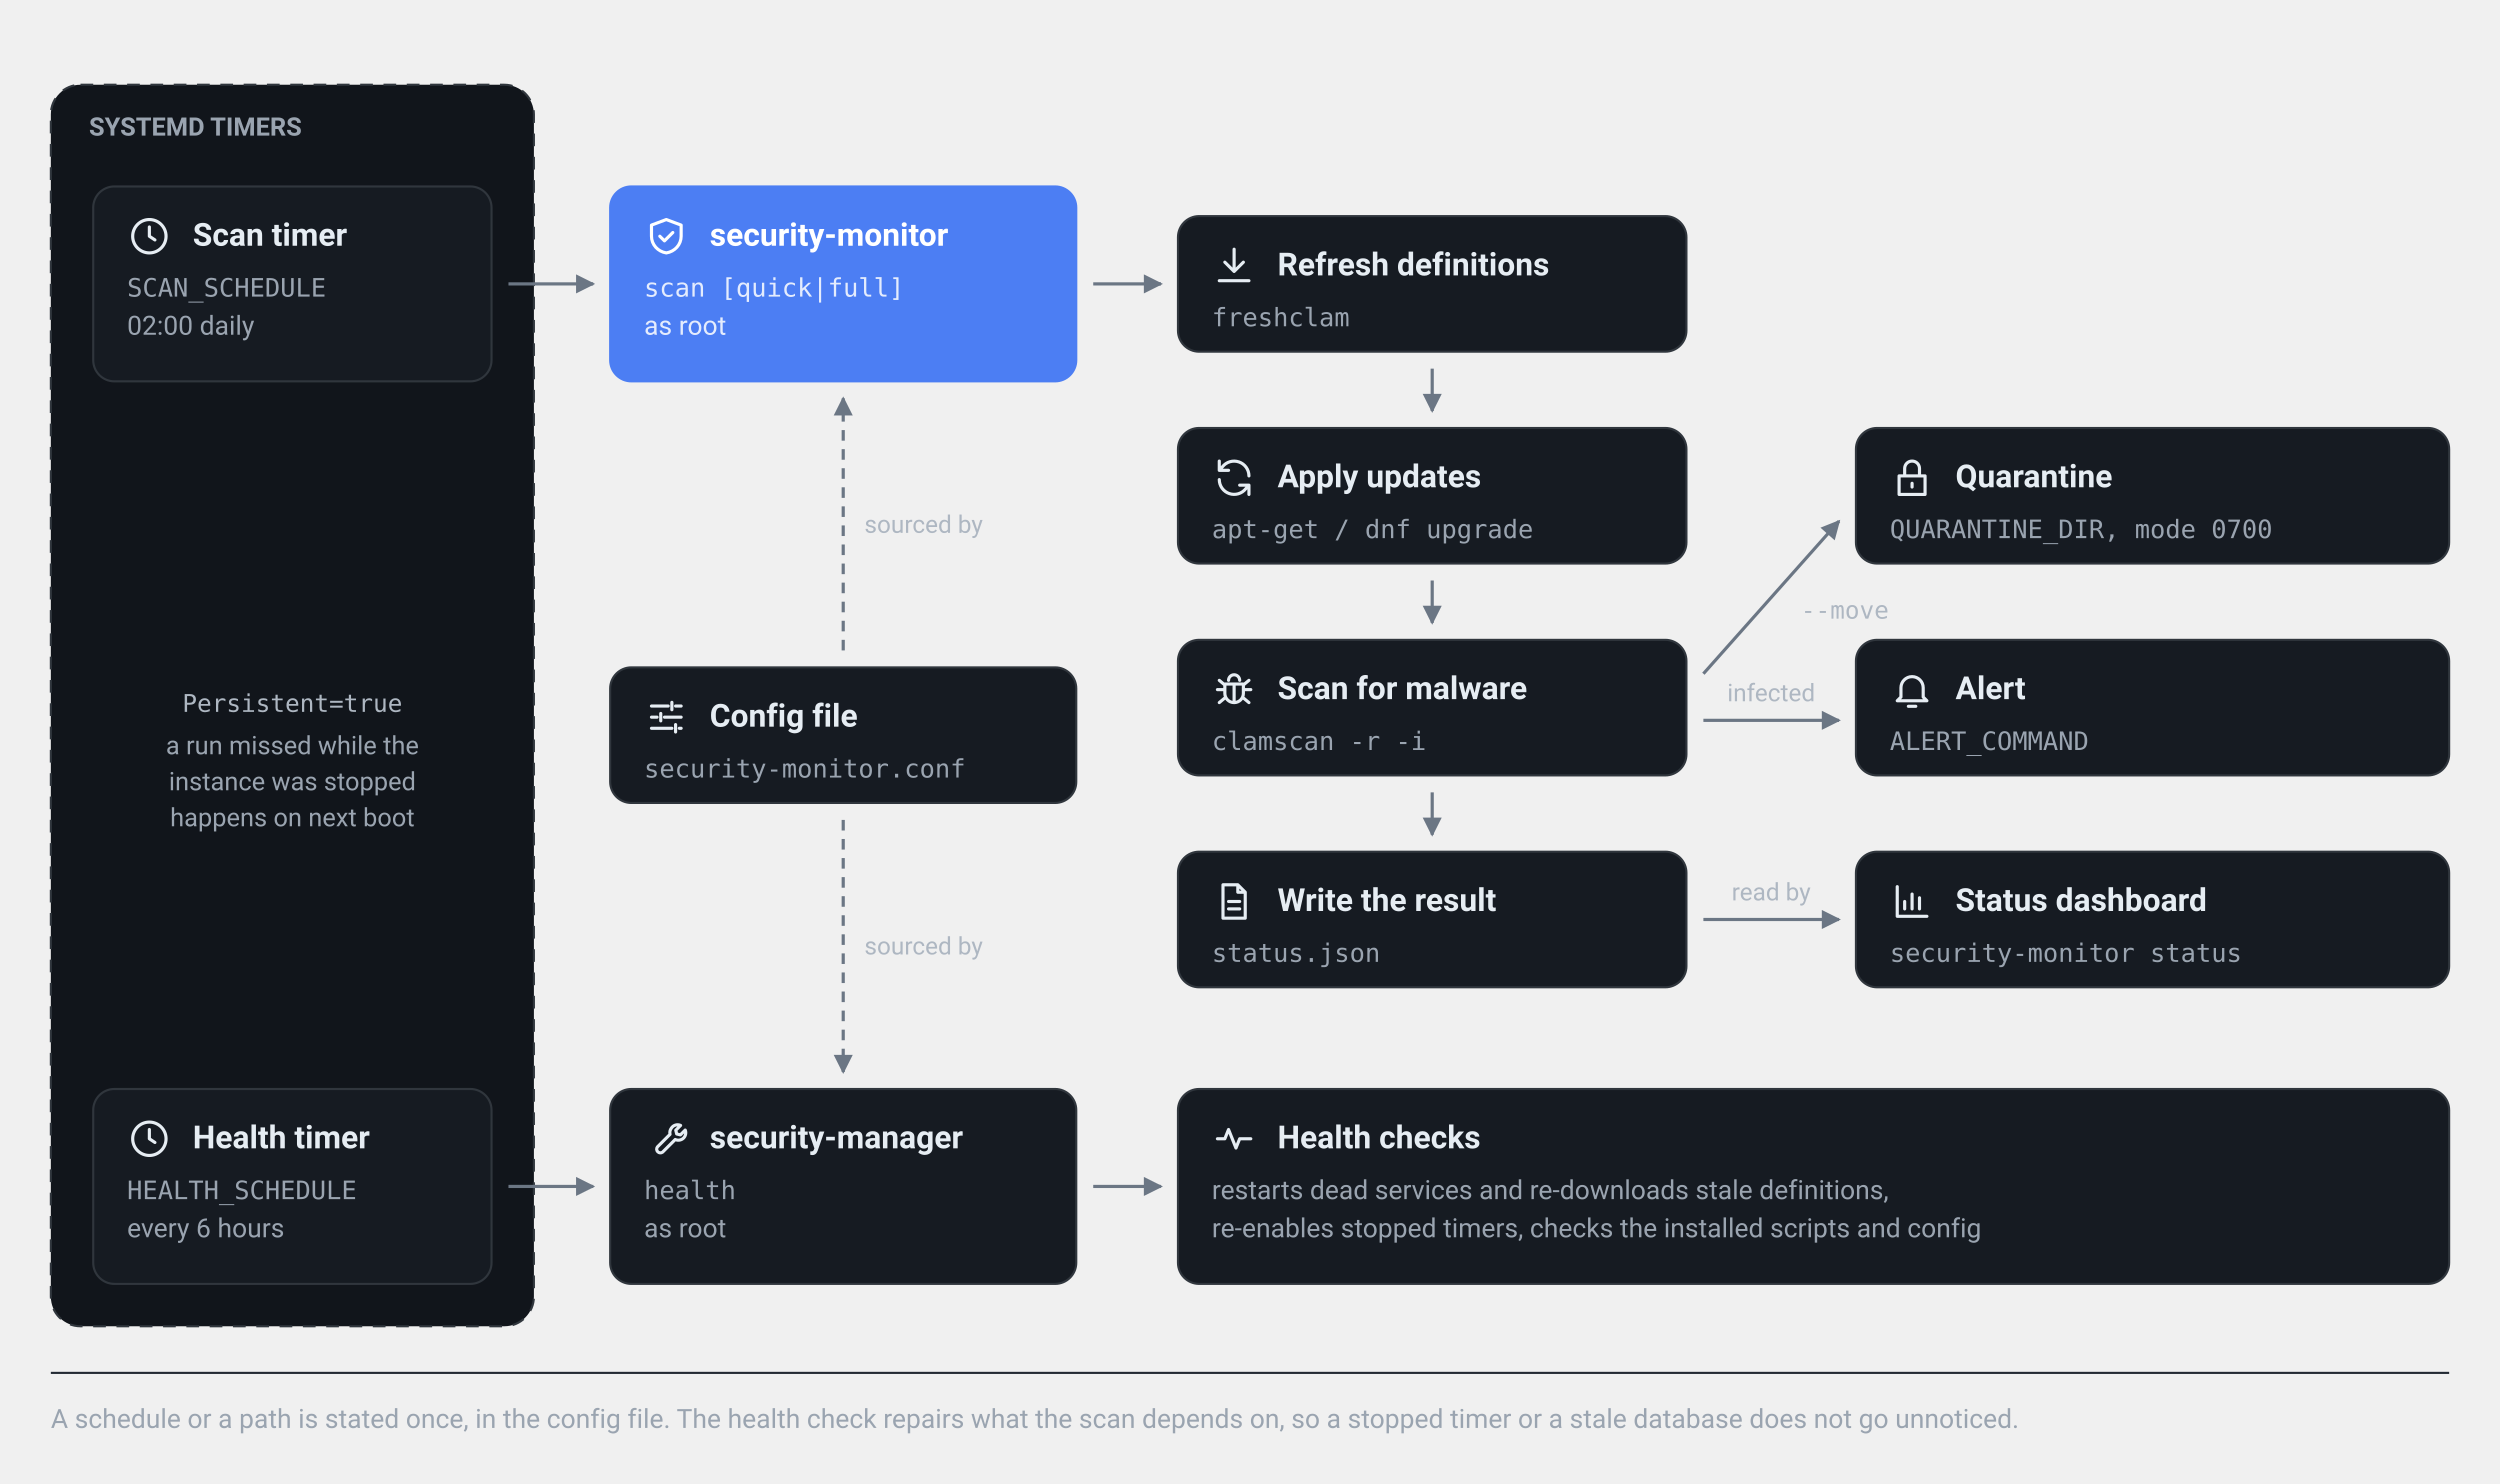
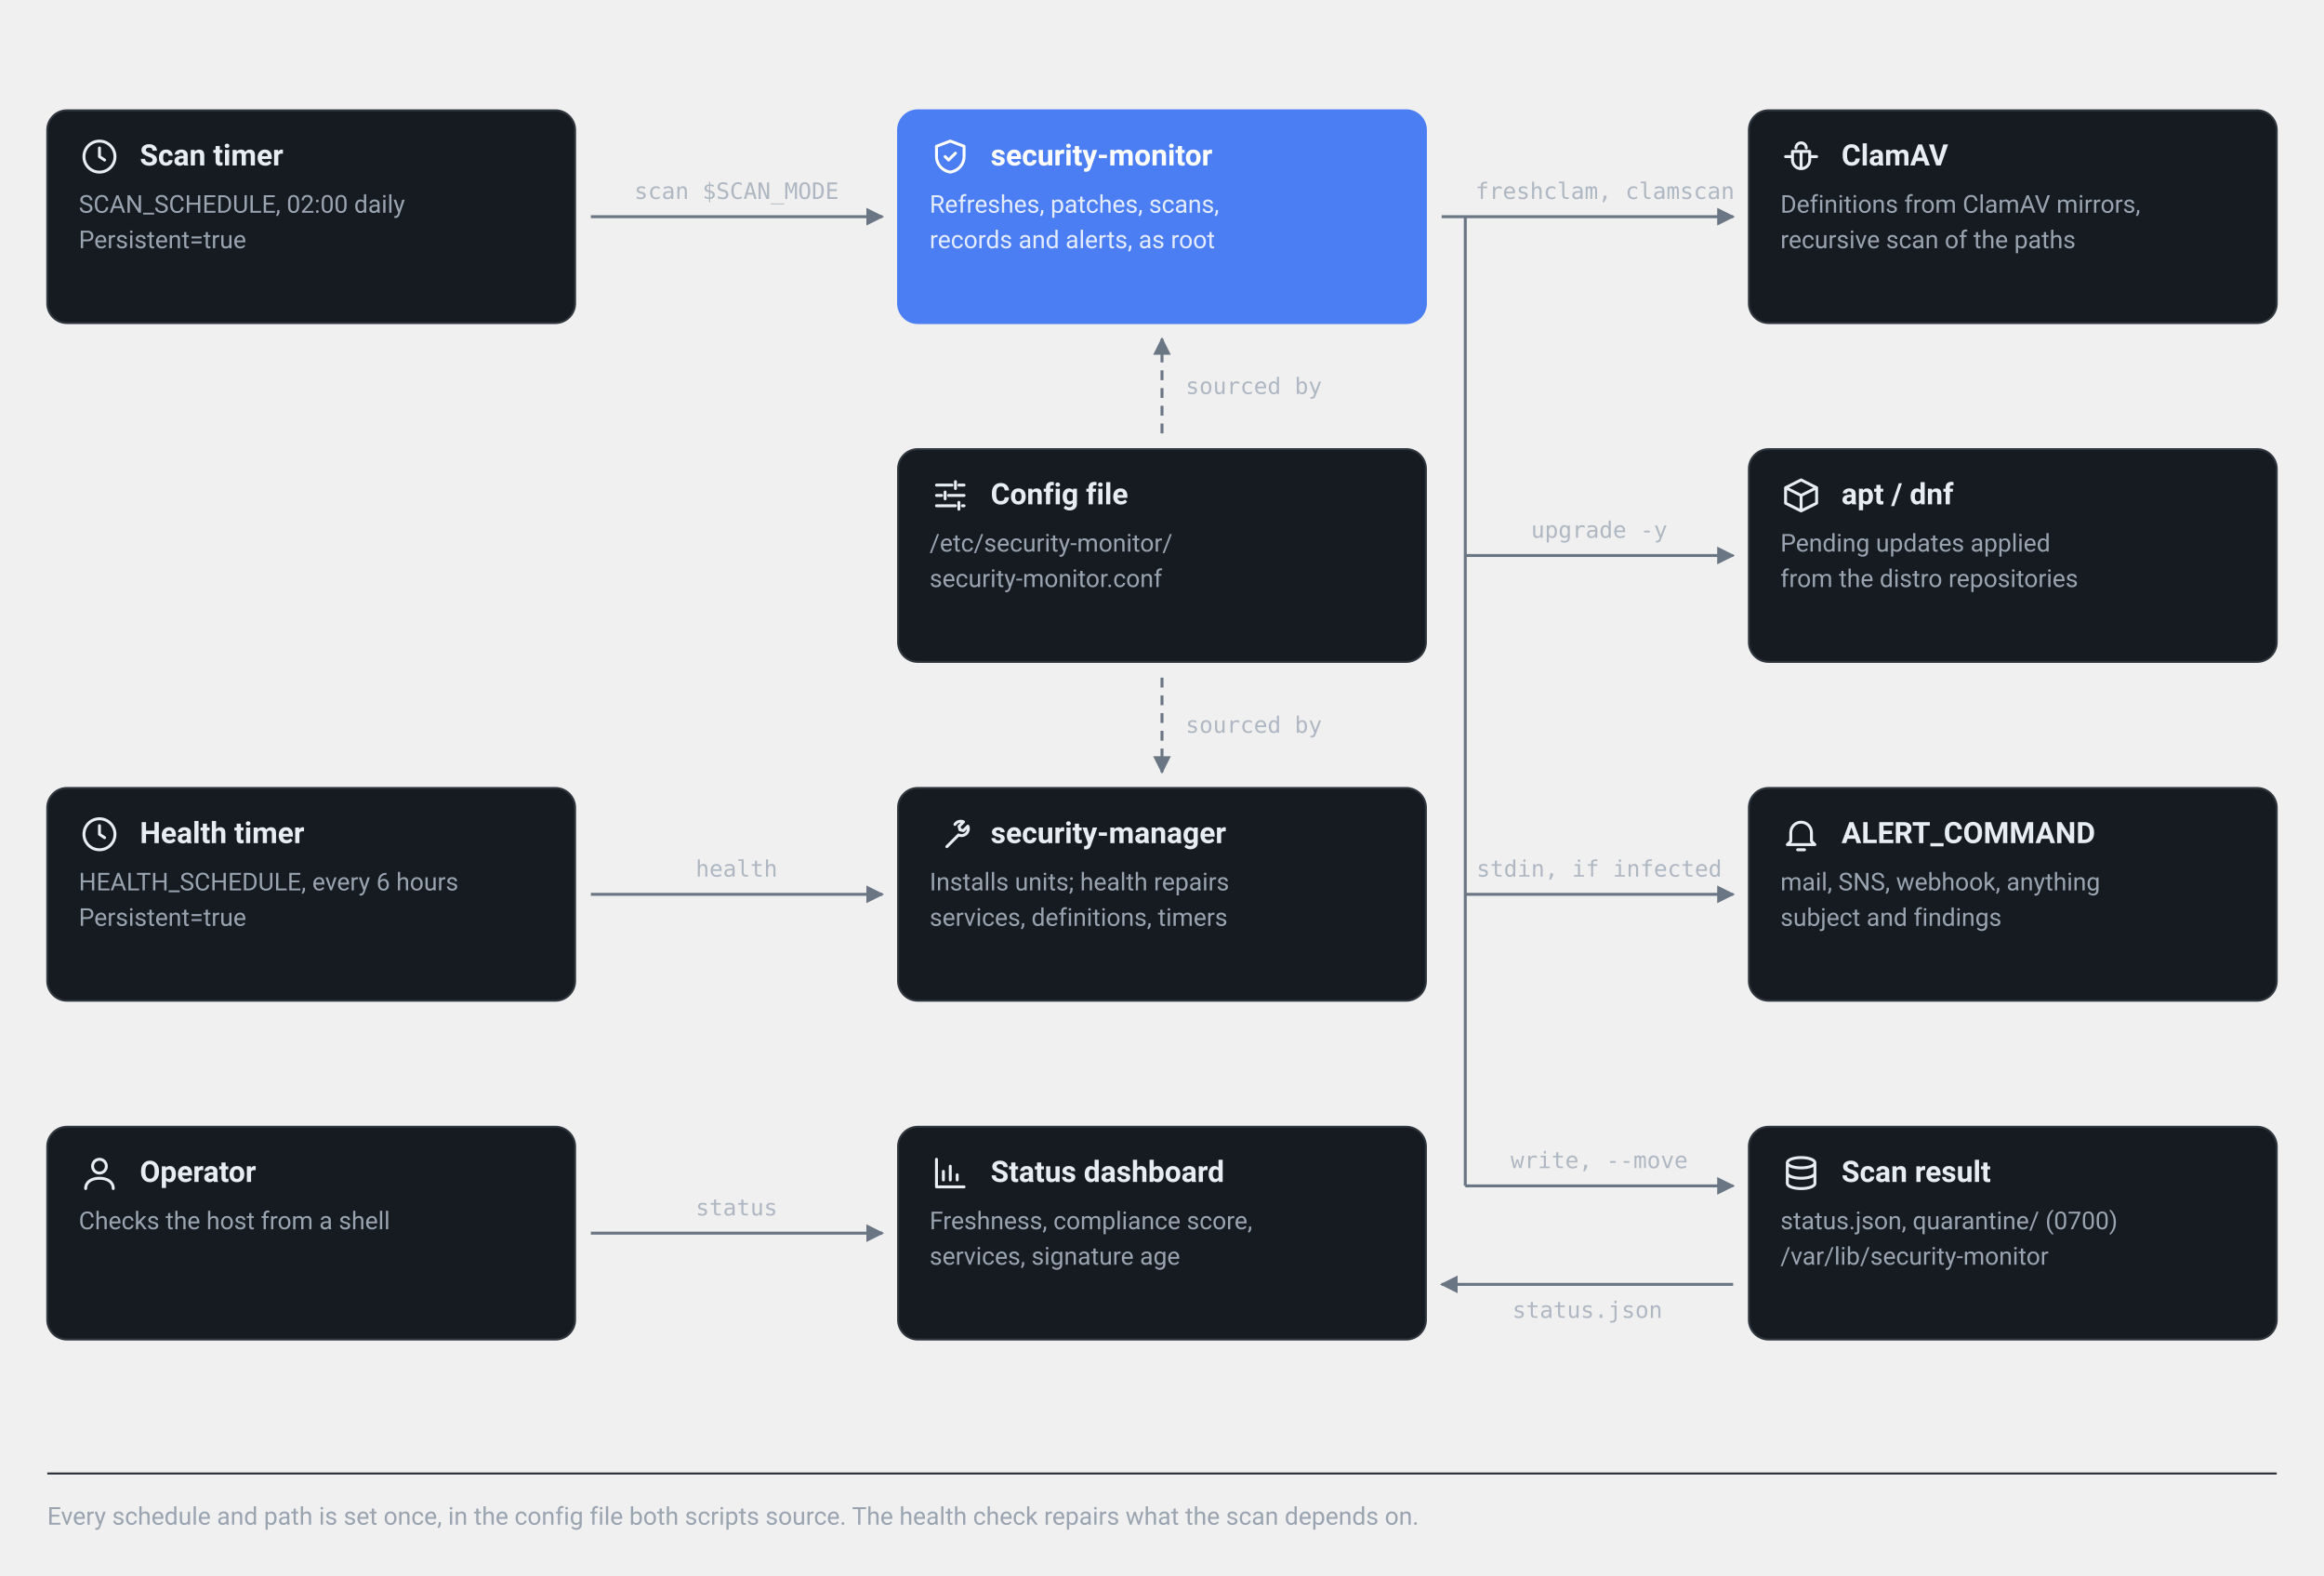
- <svg xmlns="http://www.w3.org/2000/svg" viewBox="0 0 1180 700" width="1180" height="700" role="img" aria-label="The scan timer runs security-monitor, which refreshes definitions, applies updates, scans with clamscan and writes status.json; infected files are quarantined and alerted on, and the status dashboard reads the result. The health timer runs security-manager, which repairs services, definitions and timers. Both scripts source one config file.">
+ <svg xmlns="http://www.w3.org/2000/svg" viewBox="0 0 1180 800" width="1180" height="800" role="img" aria-label="The scan timer runs security-monitor, which refreshes definitions and scans with ClamAV, applies package updates with apt or dnf, writes status.json and quarantines infected files, and pipes findings to ALERT_COMMAND; the status dashboard reads status.json. The health timer runs security-manager, which repairs services, definitions and timers. Both scripts source one config file.">
  <defs>
    <marker id="a" viewBox="0 0 10 10" refX="9" refY="5" markerWidth="6" markerHeight="6" orient="auto-start-reverse">
      <path d="M0 0 10 5 0 10z" fill="#6b7684" />
    </marker>
+     <marker id="b" viewBox="0 0 10 10" refX="1" refY="5" markerWidth="6" markerHeight="6" orient="auto">
+       <path d="M10 0 0 5 10 10z" fill="#6b7684" />
+     </marker>
  </defs>
-   <rect x="24" y="40" width="228" height="586" rx="14" fill="#11151b" stroke="#30363d" stroke-width="1" stroke-dasharray="6 5" />
-   <text x="42.0" y="64.0" font-family="system-ui,-apple-system,'Segoe UI',Roboto,Helvetica,Arial,sans-serif" font-size="12" fill="#9aa4b0" text-anchor="start" font-weight="600">SYSTEMD TIMERS</text>
-   <rect x="44" y="88" width="188" height="92" rx="10" fill="#161b22" stroke="#30363d" stroke-width="1" />
-   <g transform="translate(60.0,101.0) scale(0.875)" fill="none" stroke="#e6edf3" stroke-width="1.7" stroke-linecap="round" stroke-linejoin="round">
+   <rect x="24" y="56" width="268" height="108" rx="10" fill="#161b22" stroke="#30363d" stroke-width="1" />
+   <g transform="translate(40.0,69.0) scale(0.875)" fill="none" stroke="#e6edf3" stroke-width="1.7" stroke-linecap="round" stroke-linejoin="round">
    <path d="M12 3a9 9 0 1 0 0 18 9 9 0 0 0 0-18z M12 7v5l3 2" />
  </g>
-   <text x="91.0" y="116.0" font-family="system-ui,-apple-system,'Segoe UI',Roboto,Helvetica,Arial,sans-serif" font-size="15" fill="#e6edf3" text-anchor="start" font-weight="600">Scan timer</text>
-   <text x="60.0" y="140.0" font-family="ui-monospace,SFMono-Regular,'SF Mono',Menlo,Consolas,monospace" font-size="12" fill="#9aa4b0" text-anchor="start">SCAN_SCHEDULE</text>
-   <text x="60.0" y="158.0" font-family="system-ui,-apple-system,'Segoe UI',Roboto,Helvetica,Arial,sans-serif" font-size="12.5" fill="#9aa4b0" text-anchor="start">02:00 daily</text>
-   <rect x="44" y="514" width="188" height="92" rx="10" fill="#161b22" stroke="#30363d" stroke-width="1" />
-   <g transform="translate(60.0,527.0) scale(0.875)" fill="none" stroke="#e6edf3" stroke-width="1.7" stroke-linecap="round" stroke-linejoin="round">
+   <text x="71.0" y="84.0" font-family="system-ui,-apple-system,'Segoe UI',Roboto,Helvetica,Arial,sans-serif" font-size="15" fill="#e6edf3" text-anchor="start" font-weight="600">Scan timer</text>
+   <text x="40.0" y="108.0" font-family="system-ui,-apple-system,'Segoe UI',Roboto,Helvetica,Arial,sans-serif" font-size="12.5" fill="#9aa4b0" text-anchor="start">SCAN_SCHEDULE, 02:00 daily</text>
+   <text x="40.0" y="126.0" font-family="system-ui,-apple-system,'Segoe UI',Roboto,Helvetica,Arial,sans-serif" font-size="12.5" fill="#9aa4b0" text-anchor="start">Persistent=true</text>
+   <rect x="24" y="400" width="268" height="108" rx="10" fill="#161b22" stroke="#30363d" stroke-width="1" />
+   <g transform="translate(40.0,413.0) scale(0.875)" fill="none" stroke="#e6edf3" stroke-width="1.7" stroke-linecap="round" stroke-linejoin="round">
    <path d="M12 3a9 9 0 1 0 0 18 9 9 0 0 0 0-18z M12 7v5l3 2" />
  </g>
-   <text x="91.0" y="542.0" font-family="system-ui,-apple-system,'Segoe UI',Roboto,Helvetica,Arial,sans-serif" font-size="15" fill="#e6edf3" text-anchor="start" font-weight="600">Health timer</text>
-   <text x="60.0" y="566.0" font-family="ui-monospace,SFMono-Regular,'SF Mono',Menlo,Consolas,monospace" font-size="12" fill="#9aa4b0" text-anchor="start">HEALTH_SCHEDULE</text>
-   <text x="60.0" y="584.0" font-family="system-ui,-apple-system,'Segoe UI',Roboto,Helvetica,Arial,sans-serif" font-size="12.5" fill="#9aa4b0" text-anchor="start">every 6 hours</text>
-   <text x="138.0" y="336.0" font-family="ui-monospace,SFMono-Regular,'SF Mono',Menlo,Consolas,monospace" font-size="11.5" fill="#aeb7c2" text-anchor="middle">Persistent=true</text>
-   <text x="138.0" y="356.0" font-family="system-ui,-apple-system,'Segoe UI',Roboto,Helvetica,Arial,sans-serif" font-size="12" fill="#9aa4b0" text-anchor="middle">a run missed while the</text>
-   <text x="138.0" y="373.0" font-family="system-ui,-apple-system,'Segoe UI',Roboto,Helvetica,Arial,sans-serif" font-size="12" fill="#9aa4b0" text-anchor="middle">instance was stopped</text>
-   <text x="138.0" y="390.0" font-family="system-ui,-apple-system,'Segoe UI',Roboto,Helvetica,Arial,sans-serif" font-size="12" fill="#9aa4b0" text-anchor="middle">happens on next boot</text>
-   <rect x="288" y="88" width="220" height="92" rx="10" fill="#4c7ef3" stroke="#4c7ef3" stroke-width="1" />
-   <g transform="translate(304.0,101.0) scale(0.875)" fill="none" stroke="#ffffff" stroke-width="1.7" stroke-linecap="round" stroke-linejoin="round">
-     <path d="M12 3l8 3v6c0 4.5-3.4 8.3-8 9-4.6-.7-8-4.5-8-9V6z M8.5 12l2.5 2.5 4.5-4.5" />
+   <text x="71.0" y="428.0" font-family="system-ui,-apple-system,'Segoe UI',Roboto,Helvetica,Arial,sans-serif" font-size="15" fill="#e6edf3" text-anchor="start" font-weight="600">Health timer</text>
+   <text x="40.0" y="452.0" font-family="system-ui,-apple-system,'Segoe UI',Roboto,Helvetica,Arial,sans-serif" font-size="12.5" fill="#9aa4b0" text-anchor="start">HEALTH_SCHEDULE, every 6 hours</text>
+   <text x="40.0" y="470.0" font-family="system-ui,-apple-system,'Segoe UI',Roboto,Helvetica,Arial,sans-serif" font-size="12.5" fill="#9aa4b0" text-anchor="start">Persistent=true</text>
+   <rect x="24" y="572" width="268" height="108" rx="10" fill="#161b22" stroke="#30363d" stroke-width="1" />
+   <g transform="translate(40.0,585.0) scale(0.875)" fill="none" stroke="#e6edf3" stroke-width="1.7" stroke-linecap="round" stroke-linejoin="round">
+     <path d="M12 12a4 4 0 1 0 0-8 4 4 0 0 0 0 8z M4 21c0-4 3.6-6 8-6s8 2 8 6" />
  </g>
-   <text x="335.0" y="116.0" font-family="system-ui,-apple-system,'Segoe UI',Roboto,Helvetica,Arial,sans-serif" font-size="15" fill="#ffffff" text-anchor="start" font-weight="600">security-monitor</text>
-   <text x="304.0" y="140.0" font-family="ui-monospace,SFMono-Regular,'SF Mono',Menlo,Consolas,monospace" font-size="12" fill="#ffffff" text-anchor="start" opacity="0.85">scan [quick|full]</text>
-   <text x="304.0" y="158.0" font-family="system-ui,-apple-system,'Segoe UI',Roboto,Helvetica,Arial,sans-serif" font-size="12.5" fill="#ffffff" text-anchor="start" opacity="0.85">as root</text>
-   <rect x="288" y="315" width="220" height="64" rx="10" fill="#161b22" stroke="#30363d" stroke-width="1" />
-   <g transform="translate(304.0,328.0) scale(0.875)" fill="none" stroke="#e6edf3" stroke-width="1.7" stroke-linecap="round" stroke-linejoin="round">
-     <path d="M4 6h9 M17 6h3 M15 4v4 M4 12h3 M11 12h9 M9 10v4 M4 18h11 M19 18h1 M17 16v4" />
+   <text x="71.0" y="600.0" font-family="system-ui,-apple-system,'Segoe UI',Roboto,Helvetica,Arial,sans-serif" font-size="15" fill="#e6edf3" text-anchor="start" font-weight="600">Operator</text>
+   <text x="40.0" y="624.0" font-family="system-ui,-apple-system,'Segoe UI',Roboto,Helvetica,Arial,sans-serif" font-size="12.5" fill="#9aa4b0" text-anchor="start">Checks the host from a shell</text>
+   <rect x="456" y="56" width="268" height="108" rx="10" fill="#4c7ef3" stroke="#4c7ef3" stroke-width="1" />
+   <g transform="translate(472.0,69.0) scale(0.875)" fill="none" stroke="#ffffff" stroke-width="1.7" stroke-linecap="round" stroke-linejoin="round">
+     <path d="M12 3 4 6v6c0 4.5 3.4 8.3 8 9 4.6-.7 8-4.5 8-9V6z M9 12l2 2 4-4" />
  </g>
-   <text x="335.0" y="343.0" font-family="system-ui,-apple-system,'Segoe UI',Roboto,Helvetica,Arial,sans-serif" font-size="15" fill="#e6edf3" text-anchor="start" font-weight="600">Config file</text>
-   <text x="304.0" y="367.0" font-family="ui-monospace,SFMono-Regular,'SF Mono',Menlo,Consolas,monospace" font-size="12" fill="#9aa4b0" text-anchor="start">security-monitor.conf</text>
-   <rect x="288" y="514" width="220" height="92" rx="10" fill="#161b22" stroke="#30363d" stroke-width="1" />
-   <g transform="translate(304.0,527.0) scale(0.875)" fill="none" stroke="#e6edf3" stroke-width="1.7" stroke-linecap="round" stroke-linejoin="round">
-     <path d="M14.7 6.3a4 4 0 0 1 5-1.5l-2.6 2.6.5 2 2 .5 2.6-2.6a4 4 0 0 1-5.4 5.1L10 19.2a2 2 0 0 1-2.8-2.8l6.8-6.8a4 4 0 0 1 .7-3.3z" />
+   <text x="503.0" y="84.0" font-family="system-ui,-apple-system,'Segoe UI',Roboto,Helvetica,Arial,sans-serif" font-size="15" fill="#ffffff" text-anchor="start" font-weight="600">security-monitor</text>
+   <text x="472.0" y="108.0" font-family="system-ui,-apple-system,'Segoe UI',Roboto,Helvetica,Arial,sans-serif" font-size="12.5" fill="#ffffff" text-anchor="start" opacity="0.85">Refreshes, patches, scans,</text>
+   <text x="472.0" y="126.0" font-family="system-ui,-apple-system,'Segoe UI',Roboto,Helvetica,Arial,sans-serif" font-size="12.5" fill="#ffffff" text-anchor="start" opacity="0.85">records and alerts, as root</text>
+   <rect x="456" y="228" width="268" height="108" rx="10" fill="#161b22" stroke="#30363d" stroke-width="1" />
+   <g transform="translate(472.0,241.0) scale(0.875)" fill="none" stroke="#e6edf3" stroke-width="1.7" stroke-linecap="round" stroke-linejoin="round">
+     <path d="M4 6h9 M17 6h3 M4 12h3 M11 12h9 M4 18h11 M19 18h1 M15 4v4 M9 10v4 M17 16v4" />
  </g>
-   <text x="335.0" y="542.0" font-family="system-ui,-apple-system,'Segoe UI',Roboto,Helvetica,Arial,sans-serif" font-size="15" fill="#e6edf3" text-anchor="start" font-weight="600">security-manager</text>
-   <text x="304.0" y="566.0" font-family="ui-monospace,SFMono-Regular,'SF Mono',Menlo,Consolas,monospace" font-size="12" fill="#9aa4b0" text-anchor="start">health</text>
-   <text x="304.0" y="584.0" font-family="system-ui,-apple-system,'Segoe UI',Roboto,Helvetica,Arial,sans-serif" font-size="12.5" fill="#9aa4b0" text-anchor="start">as root</text>
-   <rect x="556" y="102" width="240" height="64" rx="10" fill="#161b22" stroke="#30363d" stroke-width="1" />
-   <g transform="translate(572.0,115.0) scale(0.875)" fill="none" stroke="#e6edf3" stroke-width="1.7" stroke-linecap="round" stroke-linejoin="round">
-     <path d="M12 3v12 M7 10l5 5 5-5 M4 20h16" />
+   <text x="503.0" y="256.0" font-family="system-ui,-apple-system,'Segoe UI',Roboto,Helvetica,Arial,sans-serif" font-size="15" fill="#e6edf3" text-anchor="start" font-weight="600">Config file</text>
+   <text x="472.0" y="280.0" font-family="system-ui,-apple-system,'Segoe UI',Roboto,Helvetica,Arial,sans-serif" font-size="12.5" fill="#9aa4b0" text-anchor="start">/etc/security-monitor/</text>
+   <text x="472.0" y="298.0" font-family="system-ui,-apple-system,'Segoe UI',Roboto,Helvetica,Arial,sans-serif" font-size="12.5" fill="#9aa4b0" text-anchor="start">security-monitor.conf</text>
+   <rect x="456" y="400" width="268" height="108" rx="10" fill="#161b22" stroke="#30363d" stroke-width="1" />
+   <g transform="translate(472.0,413.0) scale(0.875)" fill="none" stroke="#e6edf3" stroke-width="1.7" stroke-linecap="round" stroke-linejoin="round">
+     <path d="M14.7 6.3a4 4 0 0 1 5-1.5l-2.6 2.6.5 2 2 .5 2.6-2.6a4 4 0 0 1-5.4 5.1L10 19.2" />
  </g>
-   <text x="603.0" y="130.0" font-family="system-ui,-apple-system,'Segoe UI',Roboto,Helvetica,Arial,sans-serif" font-size="15" fill="#e6edf3" text-anchor="start" font-weight="600">Refresh definitions</text>
-   <text x="572.0" y="154.0" font-family="ui-monospace,SFMono-Regular,'SF Mono',Menlo,Consolas,monospace" font-size="12" fill="#9aa4b0" text-anchor="start">freshclam</text>
-   <rect x="556" y="202" width="240" height="64" rx="10" fill="#161b22" stroke="#30363d" stroke-width="1" />
-   <g transform="translate(572.0,215.0) scale(0.875)" fill="none" stroke="#e6edf3" stroke-width="1.7" stroke-linecap="round" stroke-linejoin="round">
-     <path d="M20 11a8 8 0 0 0-14.3-4.9L4 8 M4 3v5h5 M4 13a8 8 0 0 0 14.3 4.9L20 16 M20 21v-5h-5" />
+   <text x="503.0" y="428.0" font-family="system-ui,-apple-system,'Segoe UI',Roboto,Helvetica,Arial,sans-serif" font-size="15" fill="#e6edf3" text-anchor="start" font-weight="600">security-manager</text>
+   <text x="472.0" y="452.0" font-family="system-ui,-apple-system,'Segoe UI',Roboto,Helvetica,Arial,sans-serif" font-size="12.5" fill="#9aa4b0" text-anchor="start">Installs units; health repairs</text>
+   <text x="472.0" y="470.0" font-family="system-ui,-apple-system,'Segoe UI',Roboto,Helvetica,Arial,sans-serif" font-size="12.5" fill="#9aa4b0" text-anchor="start">services, definitions, timers</text>
+   <rect x="456" y="572" width="268" height="108" rx="10" fill="#161b22" stroke="#30363d" stroke-width="1" />
+   <g transform="translate(472.0,585.0) scale(0.875)" fill="none" stroke="#e6edf3" stroke-width="1.7" stroke-linecap="round" stroke-linejoin="round">
+     <path d="M4 20V4 M4 20h16 M8 16v-5 M12 16V8 M16 16v-3" />
  </g>
-   <text x="603.0" y="230.0" font-family="system-ui,-apple-system,'Segoe UI',Roboto,Helvetica,Arial,sans-serif" font-size="15" fill="#e6edf3" text-anchor="start" font-weight="600">Apply updates</text>
-   <text x="572.0" y="254.0" font-family="ui-monospace,SFMono-Regular,'SF Mono',Menlo,Consolas,monospace" font-size="12" fill="#9aa4b0" text-anchor="start">apt-get / dnf upgrade</text>
-   <rect x="556" y="302" width="240" height="64" rx="10" fill="#161b22" stroke="#30363d" stroke-width="1" />
-   <g transform="translate(572.0,315.0) scale(0.875)" fill="none" stroke="#e6edf3" stroke-width="1.7" stroke-linecap="round" stroke-linejoin="round">
-     <path d="M9 7a3 3 0 0 1 6 0 M7 9h10v5a5 5 0 0 1-10 0z M12 9v10 M3 12h4 M17 12h4 M4 7l3 2.5 M20 7l-3 2.5 M4 19l3-2.5 M20 19l-3-2.5" />
+   <text x="503.0" y="600.0" font-family="system-ui,-apple-system,'Segoe UI',Roboto,Helvetica,Arial,sans-serif" font-size="15" fill="#e6edf3" text-anchor="start" font-weight="600">Status dashboard</text>
+   <text x="472.0" y="624.0" font-family="system-ui,-apple-system,'Segoe UI',Roboto,Helvetica,Arial,sans-serif" font-size="12.5" fill="#9aa4b0" text-anchor="start">Freshness, compliance score,</text>
+   <text x="472.0" y="642.0" font-family="system-ui,-apple-system,'Segoe UI',Roboto,Helvetica,Arial,sans-serif" font-size="12.5" fill="#9aa4b0" text-anchor="start">services, signature age</text>
+   <rect x="888" y="56" width="268" height="108" rx="10" fill="#161b22" stroke="#30363d" stroke-width="1" />
+   <g transform="translate(904.0,69.0) scale(0.875)" fill="none" stroke="#e6edf3" stroke-width="1.7" stroke-linecap="round" stroke-linejoin="round">
+     <path d="M9 7a3 3 0 0 1 6 0 M7 9h10v5a5 5 0 0 1-10 0z M12 9v10 M3 12h4 M17 12h4" />
  </g>
-   <text x="603.0" y="330.0" font-family="system-ui,-apple-system,'Segoe UI',Roboto,Helvetica,Arial,sans-serif" font-size="15" fill="#e6edf3" text-anchor="start" font-weight="600">Scan for malware</text>
-   <text x="572.0" y="354.0" font-family="ui-monospace,SFMono-Regular,'SF Mono',Menlo,Consolas,monospace" font-size="12" fill="#9aa4b0" text-anchor="start">clamscan -r -i</text>
-   <rect x="556" y="402" width="240" height="64" rx="10" fill="#161b22" stroke="#30363d" stroke-width="1" />
-   <g transform="translate(572.0,415.0) scale(0.875)" fill="none" stroke="#e6edf3" stroke-width="1.7" stroke-linecap="round" stroke-linejoin="round">
-     <path d="M6 3h8l4 4v14H6z M14 3v4h4 M9 12h6 M9 16h6" />
+   <text x="935.0" y="84.0" font-family="system-ui,-apple-system,'Segoe UI',Roboto,Helvetica,Arial,sans-serif" font-size="15" fill="#e6edf3" text-anchor="start" font-weight="600">ClamAV</text>
+   <text x="904.0" y="108.0" font-family="system-ui,-apple-system,'Segoe UI',Roboto,Helvetica,Arial,sans-serif" font-size="12.5" fill="#9aa4b0" text-anchor="start">Definitions from ClamAV mirrors,</text>
+   <text x="904.0" y="126.0" font-family="system-ui,-apple-system,'Segoe UI',Roboto,Helvetica,Arial,sans-serif" font-size="12.5" fill="#9aa4b0" text-anchor="start">recursive scan of the paths</text>
+   <rect x="888" y="228" width="268" height="108" rx="10" fill="#161b22" stroke="#30363d" stroke-width="1" />
+   <g transform="translate(904.0,241.0) scale(0.875)" fill="none" stroke="#e6edf3" stroke-width="1.7" stroke-linecap="round" stroke-linejoin="round">
+     <path d="M12 3 3 7.5v9L12 21l9-4.5v-9z M3 7.5 12 12l9-4.5 M12 12v9" />
  </g>
-   <text x="603.0" y="430.0" font-family="system-ui,-apple-system,'Segoe UI',Roboto,Helvetica,Arial,sans-serif" font-size="15" fill="#e6edf3" text-anchor="start" font-weight="600">Write the result</text>
-   <text x="572.0" y="454.0" font-family="ui-monospace,SFMono-Regular,'SF Mono',Menlo,Consolas,monospace" font-size="12" fill="#9aa4b0" text-anchor="start">status.json</text>
-   <rect x="876" y="202" width="280" height="64" rx="10" fill="#161b22" stroke="#30363d" stroke-width="1" />
-   <g transform="translate(892.0,215.0) scale(0.875)" fill="none" stroke="#e6edf3" stroke-width="1.7" stroke-linecap="round" stroke-linejoin="round">
-     <path d="M5 11h14v10H5z M8 11V7a4 4 0 0 1 8 0v4 M12 15v2" />
+   <text x="935.0" y="256.0" font-family="system-ui,-apple-system,'Segoe UI',Roboto,Helvetica,Arial,sans-serif" font-size="15" fill="#e6edf3" text-anchor="start" font-weight="600">apt / dnf</text>
+   <text x="904.0" y="280.0" font-family="system-ui,-apple-system,'Segoe UI',Roboto,Helvetica,Arial,sans-serif" font-size="12.5" fill="#9aa4b0" text-anchor="start">Pending updates applied</text>
+   <text x="904.0" y="298.0" font-family="system-ui,-apple-system,'Segoe UI',Roboto,Helvetica,Arial,sans-serif" font-size="12.5" fill="#9aa4b0" text-anchor="start">from the distro repositories</text>
+   <rect x="888" y="400" width="268" height="108" rx="10" fill="#161b22" stroke="#30363d" stroke-width="1" />
+   <g transform="translate(904.0,413.0) scale(0.875)" fill="none" stroke="#e6edf3" stroke-width="1.7" stroke-linecap="round" stroke-linejoin="round">
+     <path d="M6 16V11a6 6 0 1 1 12 0v5l2 2H4z M10 21h4" />
  </g>
-   <text x="923.0" y="230.0" font-family="system-ui,-apple-system,'Segoe UI',Roboto,Helvetica,Arial,sans-serif" font-size="15" fill="#e6edf3" text-anchor="start" font-weight="600">Quarantine</text>
-   <text x="892.0" y="254.0" font-family="ui-monospace,SFMono-Regular,'SF Mono',Menlo,Consolas,monospace" font-size="12" fill="#9aa4b0" text-anchor="start">QUARANTINE_DIR, mode 0700</text>
-   <rect x="876" y="302" width="280" height="64" rx="10" fill="#161b22" stroke="#30363d" stroke-width="1" />
-   <g transform="translate(892.0,315.0) scale(0.875)" fill="none" stroke="#e6edf3" stroke-width="1.7" stroke-linecap="round" stroke-linejoin="round">
-     <path d="M6 16v-5a6 6 0 0 1 12 0v5l2 2H4z M10 21h4" />
+   <text x="935.0" y="428.0" font-family="system-ui,-apple-system,'Segoe UI',Roboto,Helvetica,Arial,sans-serif" font-size="15" fill="#e6edf3" text-anchor="start" font-weight="600">ALERT_COMMAND</text>
+   <text x="904.0" y="452.0" font-family="system-ui,-apple-system,'Segoe UI',Roboto,Helvetica,Arial,sans-serif" font-size="12.5" fill="#9aa4b0" text-anchor="start">mail, SNS, webhook, anything</text>
+   <text x="904.0" y="470.0" font-family="system-ui,-apple-system,'Segoe UI',Roboto,Helvetica,Arial,sans-serif" font-size="12.5" fill="#9aa4b0" text-anchor="start">subject and findings</text>
+   <rect x="888" y="572" width="268" height="108" rx="10" fill="#161b22" stroke="#30363d" stroke-width="1" />
+   <g transform="translate(904.0,585.0) scale(0.875)" fill="none" stroke="#e6edf3" stroke-width="1.7" stroke-linecap="round" stroke-linejoin="round">
+     <path d="M4 6c0-1.7 3.6-3 8-3s8 1.3 8 3-3.6 3-8 3-8-1.3-8-3z M4 6v12c0 1.7 3.6 3 8 3s8-1.3 8-3V6 M4 12c0 1.7 3.6 3 8 3s8-1.3 8-3" />
  </g>
-   <text x="923.0" y="330.0" font-family="system-ui,-apple-system,'Segoe UI',Roboto,Helvetica,Arial,sans-serif" font-size="15" fill="#e6edf3" text-anchor="start" font-weight="600">Alert</text>
-   <text x="892.0" y="354.0" font-family="ui-monospace,SFMono-Regular,'SF Mono',Menlo,Consolas,monospace" font-size="12" fill="#9aa4b0" text-anchor="start">ALERT_COMMAND</text>
-   <rect x="876" y="402" width="280" height="64" rx="10" fill="#161b22" stroke="#30363d" stroke-width="1" />
-   <g transform="translate(892.0,415.0) scale(0.875)" fill="none" stroke="#e6edf3" stroke-width="1.7" stroke-linecap="round" stroke-linejoin="round">
-     <path d="M4 4v16h16 M8 16v-4 M12 16V8 M16 16v-6" />
-   </g>
-   <text x="923.0" y="430.0" font-family="system-ui,-apple-system,'Segoe UI',Roboto,Helvetica,Arial,sans-serif" font-size="15" fill="#e6edf3" text-anchor="start" font-weight="600">Status dashboard</text>
-   <text x="892.0" y="454.0" font-family="ui-monospace,SFMono-Regular,'SF Mono',Menlo,Consolas,monospace" font-size="12" fill="#9aa4b0" text-anchor="start">security-monitor status</text>
-   <rect x="556" y="514" width="600" height="92" rx="10" fill="#161b22" stroke="#30363d" stroke-width="1" />
-   <g transform="translate(572.0,527.0) scale(0.875)" fill="none" stroke="#e6edf3" stroke-width="1.7" stroke-linecap="round" stroke-linejoin="round">
-     <path d="M3 12h4l2-5 4 10 2-5h6" />
-   </g>
-   <text x="603.0" y="542.0" font-family="system-ui,-apple-system,'Segoe UI',Roboto,Helvetica,Arial,sans-serif" font-size="15" fill="#e6edf3" text-anchor="start" font-weight="600">Health checks</text>
-   <text x="572.0" y="566.0" font-family="system-ui,-apple-system,'Segoe UI',Roboto,Helvetica,Arial,sans-serif" font-size="12.5" fill="#9aa4b0" text-anchor="start">restarts dead services and re-downloads stale definitions,</text>
-   <text x="572.0" y="584.0" font-family="system-ui,-apple-system,'Segoe UI',Roboto,Helvetica,Arial,sans-serif" font-size="12.5" fill="#9aa4b0" text-anchor="start">re-enables stopped timers, checks the installed scripts and config</text>
-   <polyline points="240,134.0 280,134.0" fill="none" stroke="#6b7684" stroke-width="1.5" marker-end="url(#a)" />
-   <polyline points="240,560.0 280,560.0" fill="none" stroke="#6b7684" stroke-width="1.5" marker-end="url(#a)" />
-   <polyline points="516,134.0 548,134.0" fill="none" stroke="#6b7684" stroke-width="1.5" marker-end="url(#a)" />
-   <polyline points="516,560.0 548,560.0" fill="none" stroke="#6b7684" stroke-width="1.5" marker-end="url(#a)" />
-   <polyline points="676.0,174 676.0,194" fill="none" stroke="#6b7684" stroke-width="1.5" marker-end="url(#a)" />
-   <polyline points="676.0,274 676.0,294" fill="none" stroke="#6b7684" stroke-width="1.5" marker-end="url(#a)" />
-   <polyline points="676.0,374 676.0,394" fill="none" stroke="#6b7684" stroke-width="1.5" marker-end="url(#a)" />
-   <polyline points="804,318 868,246" fill="none" stroke="#6b7684" stroke-width="1.5" marker-end="url(#a)" />
-   <text x="850.0" y="292.0" font-family="ui-monospace,SFMono-Regular,'SF Mono',Menlo,Consolas,monospace" font-size="11.5" fill="#aeb7c2" text-anchor="start">--move</text>
-   <polyline points="804,340.0 868,340.0" fill="none" stroke="#6b7684" stroke-width="1.5" marker-end="url(#a)" />
-   <text x="836.0" y="331.0" font-family="system-ui,-apple-system,'Segoe UI',Roboto,Helvetica,Arial,sans-serif" font-size="11.5" fill="#aeb7c2" text-anchor="middle">infected</text>
-   <polyline points="804,434.0 868,434.0" fill="none" stroke="#6b7684" stroke-width="1.5" marker-end="url(#a)" />
-   <text x="836.0" y="425.0" font-family="system-ui,-apple-system,'Segoe UI',Roboto,Helvetica,Arial,sans-serif" font-size="11.5" fill="#aeb7c2" text-anchor="middle">read by</text>
-   <polyline points="398.0,307 398.0,188" fill="none" stroke="#6b7684" stroke-width="1.5" stroke-dasharray="5 4" marker-end="url(#a)" />
-   <polyline points="398.0,387 398.0,506" fill="none" stroke="#6b7684" stroke-width="1.5" stroke-dasharray="5 4" marker-end="url(#a)" />
-   <text x="408.0" y="251.5" font-family="system-ui,-apple-system,'Segoe UI',Roboto,Helvetica,Arial,sans-serif" font-size="11.5" fill="#aeb7c2" text-anchor="start">sourced by</text>
-   <text x="408.0" y="450.5" font-family="system-ui,-apple-system,'Segoe UI',Roboto,Helvetica,Arial,sans-serif" font-size="11.5" fill="#aeb7c2" text-anchor="start">sourced by</text>
-   <line x1="24" y1="648" x2="1156" y2="648" stroke="#232a33" stroke-width="1" />
-   <text x="24.0" y="674.0" font-family="system-ui,-apple-system,'Segoe UI',Roboto,Helvetica,Arial,sans-serif" font-size="12.5" fill="#9aa4b0" text-anchor="start">A schedule or a path is stated once, in the config file. The health check repairs what the scan depends on, so a stopped timer or a stale database does not go unnoticed.</text>
+   <text x="935.0" y="600.0" font-family="system-ui,-apple-system,'Segoe UI',Roboto,Helvetica,Arial,sans-serif" font-size="15" fill="#e6edf3" text-anchor="start" font-weight="600">Scan result</text>
+   <text x="904.0" y="624.0" font-family="system-ui,-apple-system,'Segoe UI',Roboto,Helvetica,Arial,sans-serif" font-size="12.5" fill="#9aa4b0" text-anchor="start">status.json, quarantine/ (0700)</text>
+   <text x="904.0" y="642.0" font-family="system-ui,-apple-system,'Segoe UI',Roboto,Helvetica,Arial,sans-serif" font-size="12.5" fill="#9aa4b0" text-anchor="start">/var/lib/security-monitor</text>
+   <polyline points="300,110.0 448,110.0" fill="none" stroke="#6b7684" stroke-width="1.5" marker-end="url(#a)" />
+   <text x="374.0" y="101.0" font-family="ui-monospace,SFMono-Regular,'SF Mono',Menlo,Consolas,monospace" font-size="11.5" fill="#aeb7c2" text-anchor="middle">scan $SCAN_MODE</text>
+   <polyline points="300,454.0 448,454.0" fill="none" stroke="#6b7684" stroke-width="1.5" marker-end="url(#a)" />
+   <text x="374.0" y="445.0" font-family="ui-monospace,SFMono-Regular,'SF Mono',Menlo,Consolas,monospace" font-size="11.5" fill="#aeb7c2" text-anchor="middle">health</text>
+   <polyline points="732,110.0 880,110.0" fill="none" stroke="#6b7684" stroke-width="1.5" marker-end="url(#a)" />
+   <text x="814.9" y="101.0" font-family="ui-monospace,SFMono-Regular,'SF Mono',Menlo,Consolas,monospace" font-size="11.5" fill="#aeb7c2" text-anchor="middle">freshclam, clamscan</text>
+   <line x1="744" y1="110.0" x2="744" y2="602" stroke="#6b7684" stroke-width="1.5" />
+   <polyline points="744,282.0 880,282.0" fill="none" stroke="#6b7684" stroke-width="1.5" marker-end="url(#a)" />
+   <text x="812.0" y="273.0" font-family="ui-monospace,SFMono-Regular,'SF Mono',Menlo,Consolas,monospace" font-size="11.5" fill="#aeb7c2" text-anchor="middle">upgrade -y</text>
+   <polyline points="744,454.0 880,454.0" fill="none" stroke="#6b7684" stroke-width="1.5" marker-end="url(#a)" />
+   <text x="812.0" y="445.0" font-family="ui-monospace,SFMono-Regular,'SF Mono',Menlo,Consolas,monospace" font-size="11.5" fill="#aeb7c2" text-anchor="middle">stdin, if infected</text>
+   <polyline points="744,602 880,602" fill="none" stroke="#6b7684" stroke-width="1.5" marker-end="url(#a)" />
+   <text x="812.0" y="593.0" font-family="ui-monospace,SFMono-Regular,'SF Mono',Menlo,Consolas,monospace" font-size="11.5" fill="#aeb7c2" text-anchor="middle">write, --move</text>
+   <polyline points="880,652 732,652" fill="none" stroke="#6b7684" stroke-width="1.5" marker-end="url(#a)" />
+   <text x="806.0" y="669.0" font-family="ui-monospace,SFMono-Regular,'SF Mono',Menlo,Consolas,monospace" font-size="11.5" fill="#aeb7c2" text-anchor="middle">status.json</text>
+   <polyline points="300,626.0 448,626.0" fill="none" stroke="#6b7684" stroke-width="1.5" marker-end="url(#a)" />
+   <text x="374.0" y="617.0" font-family="ui-monospace,SFMono-Regular,'SF Mono',Menlo,Consolas,monospace" font-size="11.5" fill="#aeb7c2" text-anchor="middle">status</text>
+   <polyline points="590.0,220 590.0,172" fill="none" stroke="#6b7684" stroke-width="1.5" stroke-dasharray="5 4" marker-end="url(#a)" />
+   <polyline points="590.0,344 590.0,392" fill="none" stroke="#6b7684" stroke-width="1.5" stroke-dasharray="5 4" marker-end="url(#a)" />
+   <text x="602.0" y="200.0" font-family="ui-monospace,SFMono-Regular,'SF Mono',Menlo,Consolas,monospace" font-size="11.5" fill="#aeb7c2" text-anchor="start">sourced by</text>
+   <text x="602.0" y="372.0" font-family="ui-monospace,SFMono-Regular,'SF Mono',Menlo,Consolas,monospace" font-size="11.5" fill="#aeb7c2" text-anchor="start">sourced by</text>
+   <line x1="24" y1="748" x2="1156" y2="748" stroke="#232a33" stroke-width="1" />
+   <text x="24.0" y="774.0" font-family="system-ui,-apple-system,'Segoe UI',Roboto,Helvetica,Arial,sans-serif" font-size="12.5" fill="#9aa4b0" text-anchor="start">Every schedule and path is set once, in the config file both scripts source. The health check repairs what the scan depends on.</text>
</svg>
